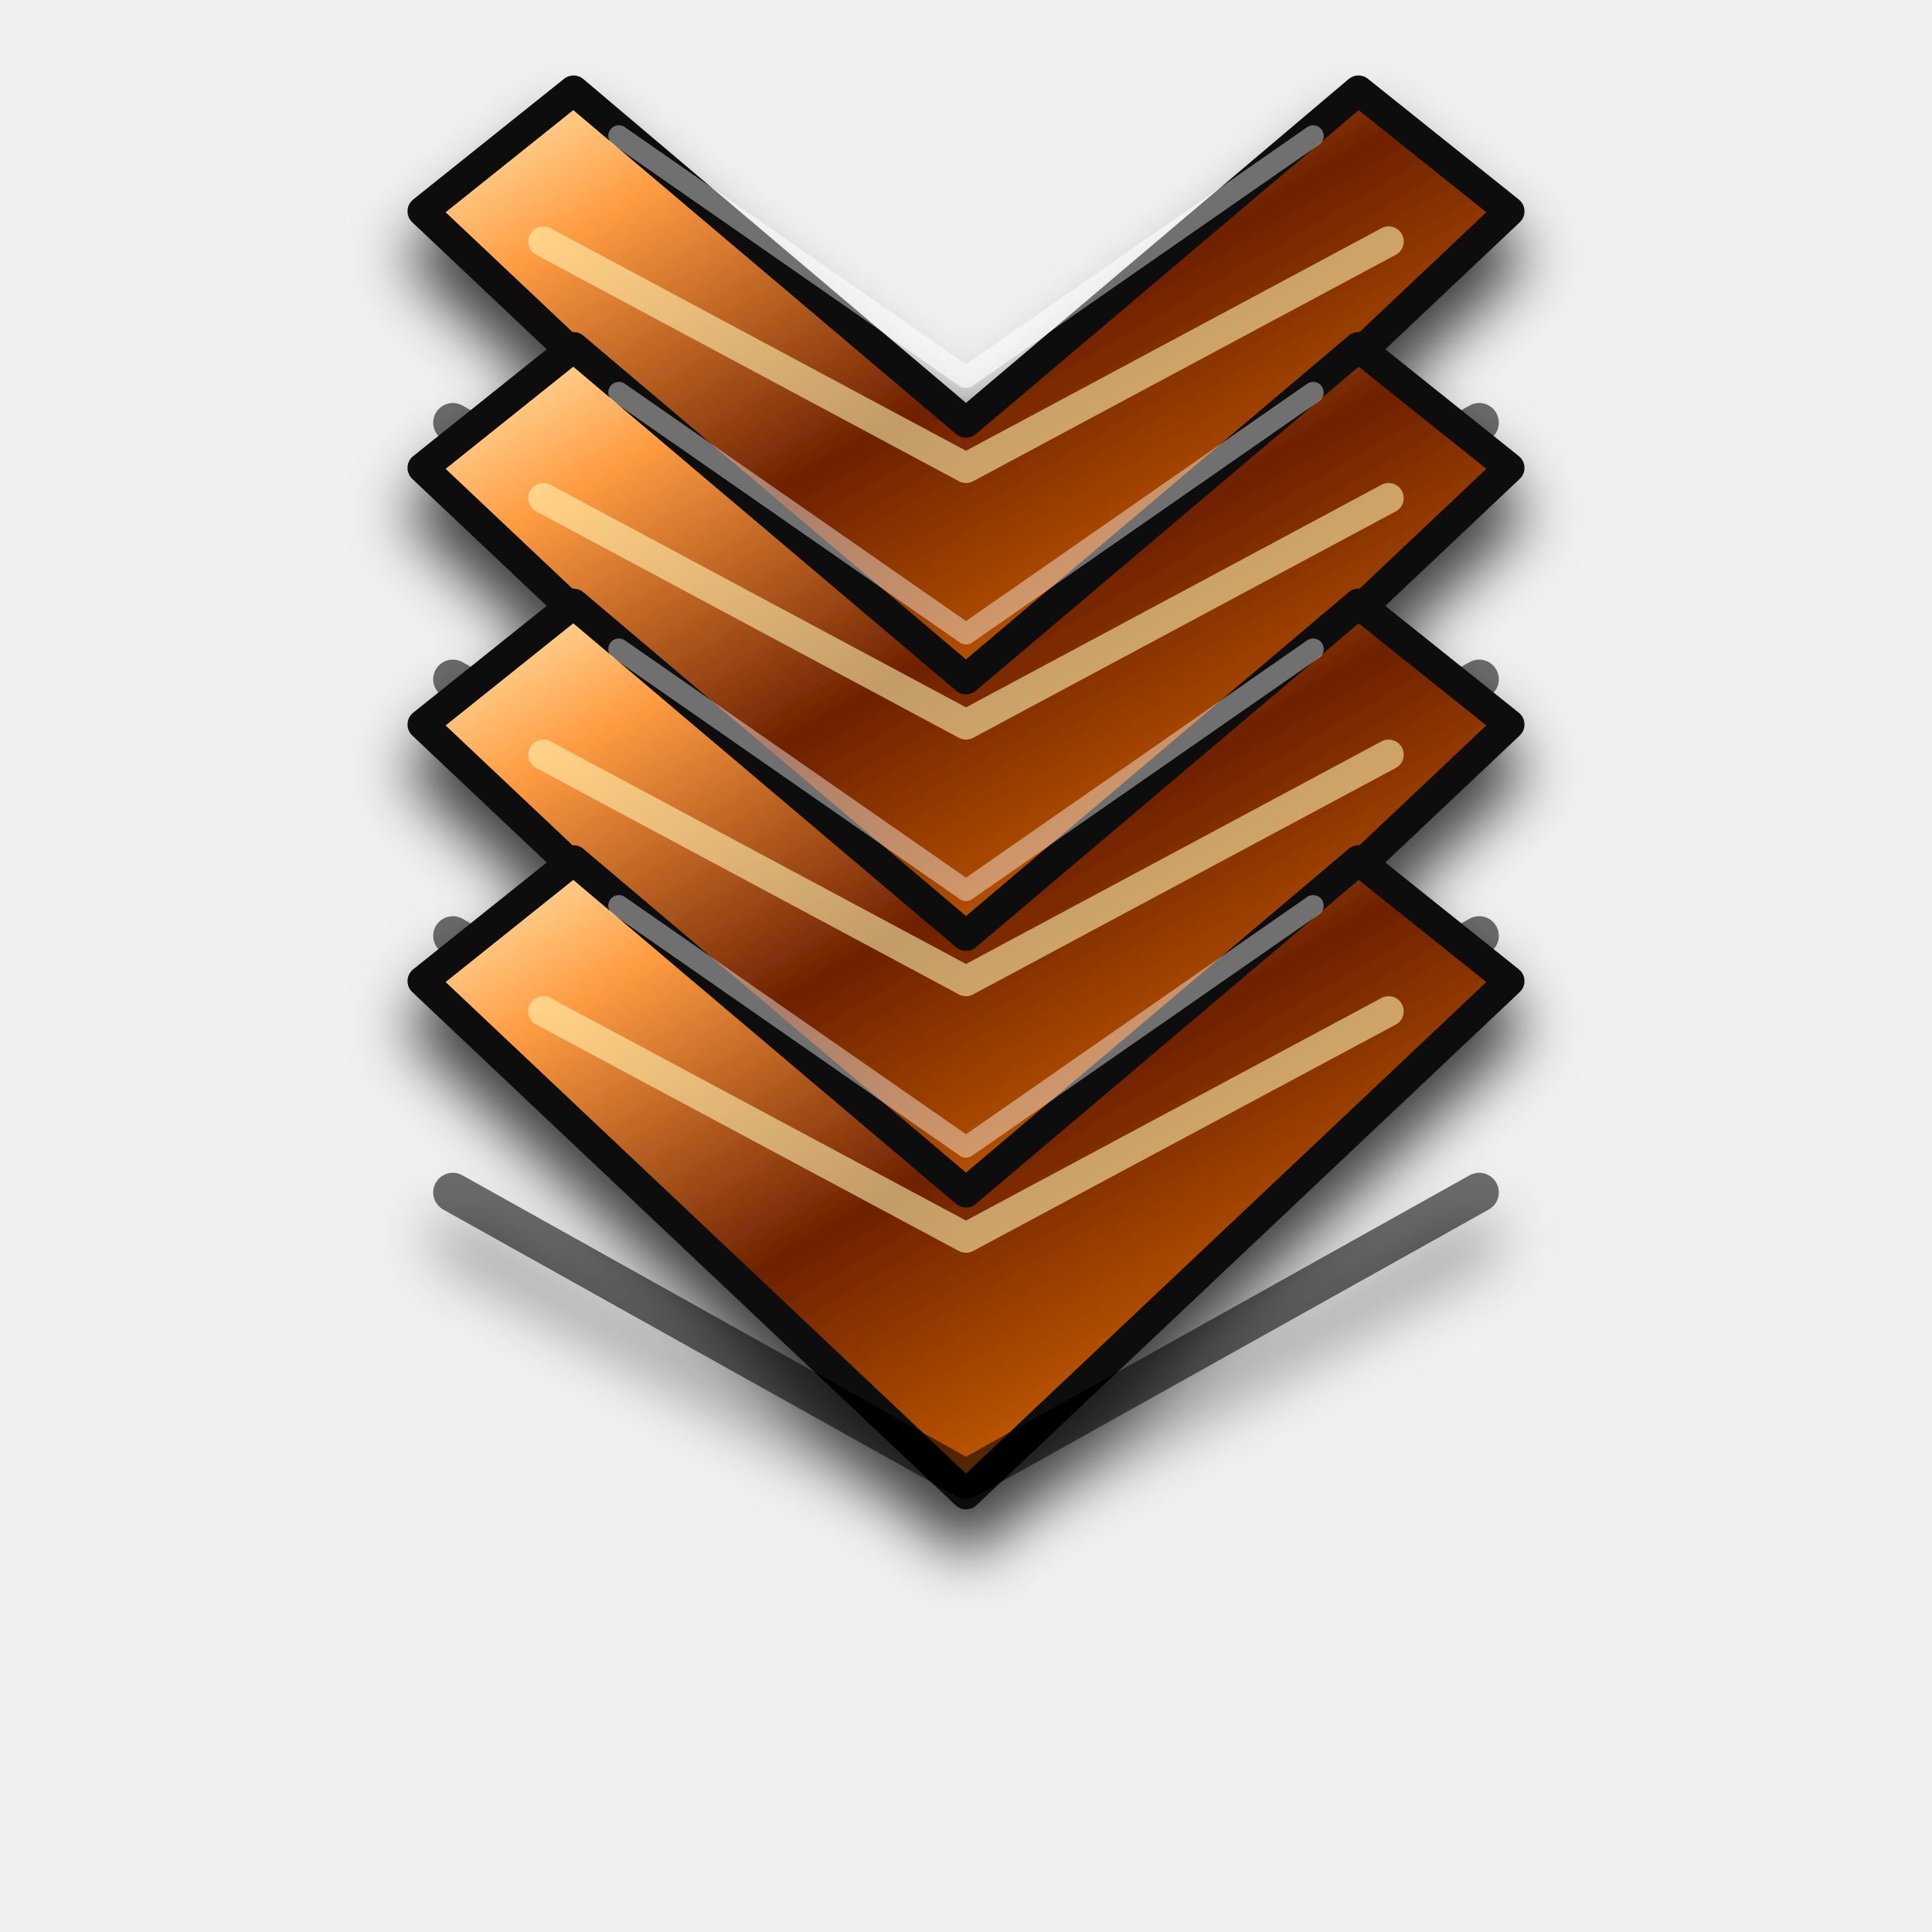
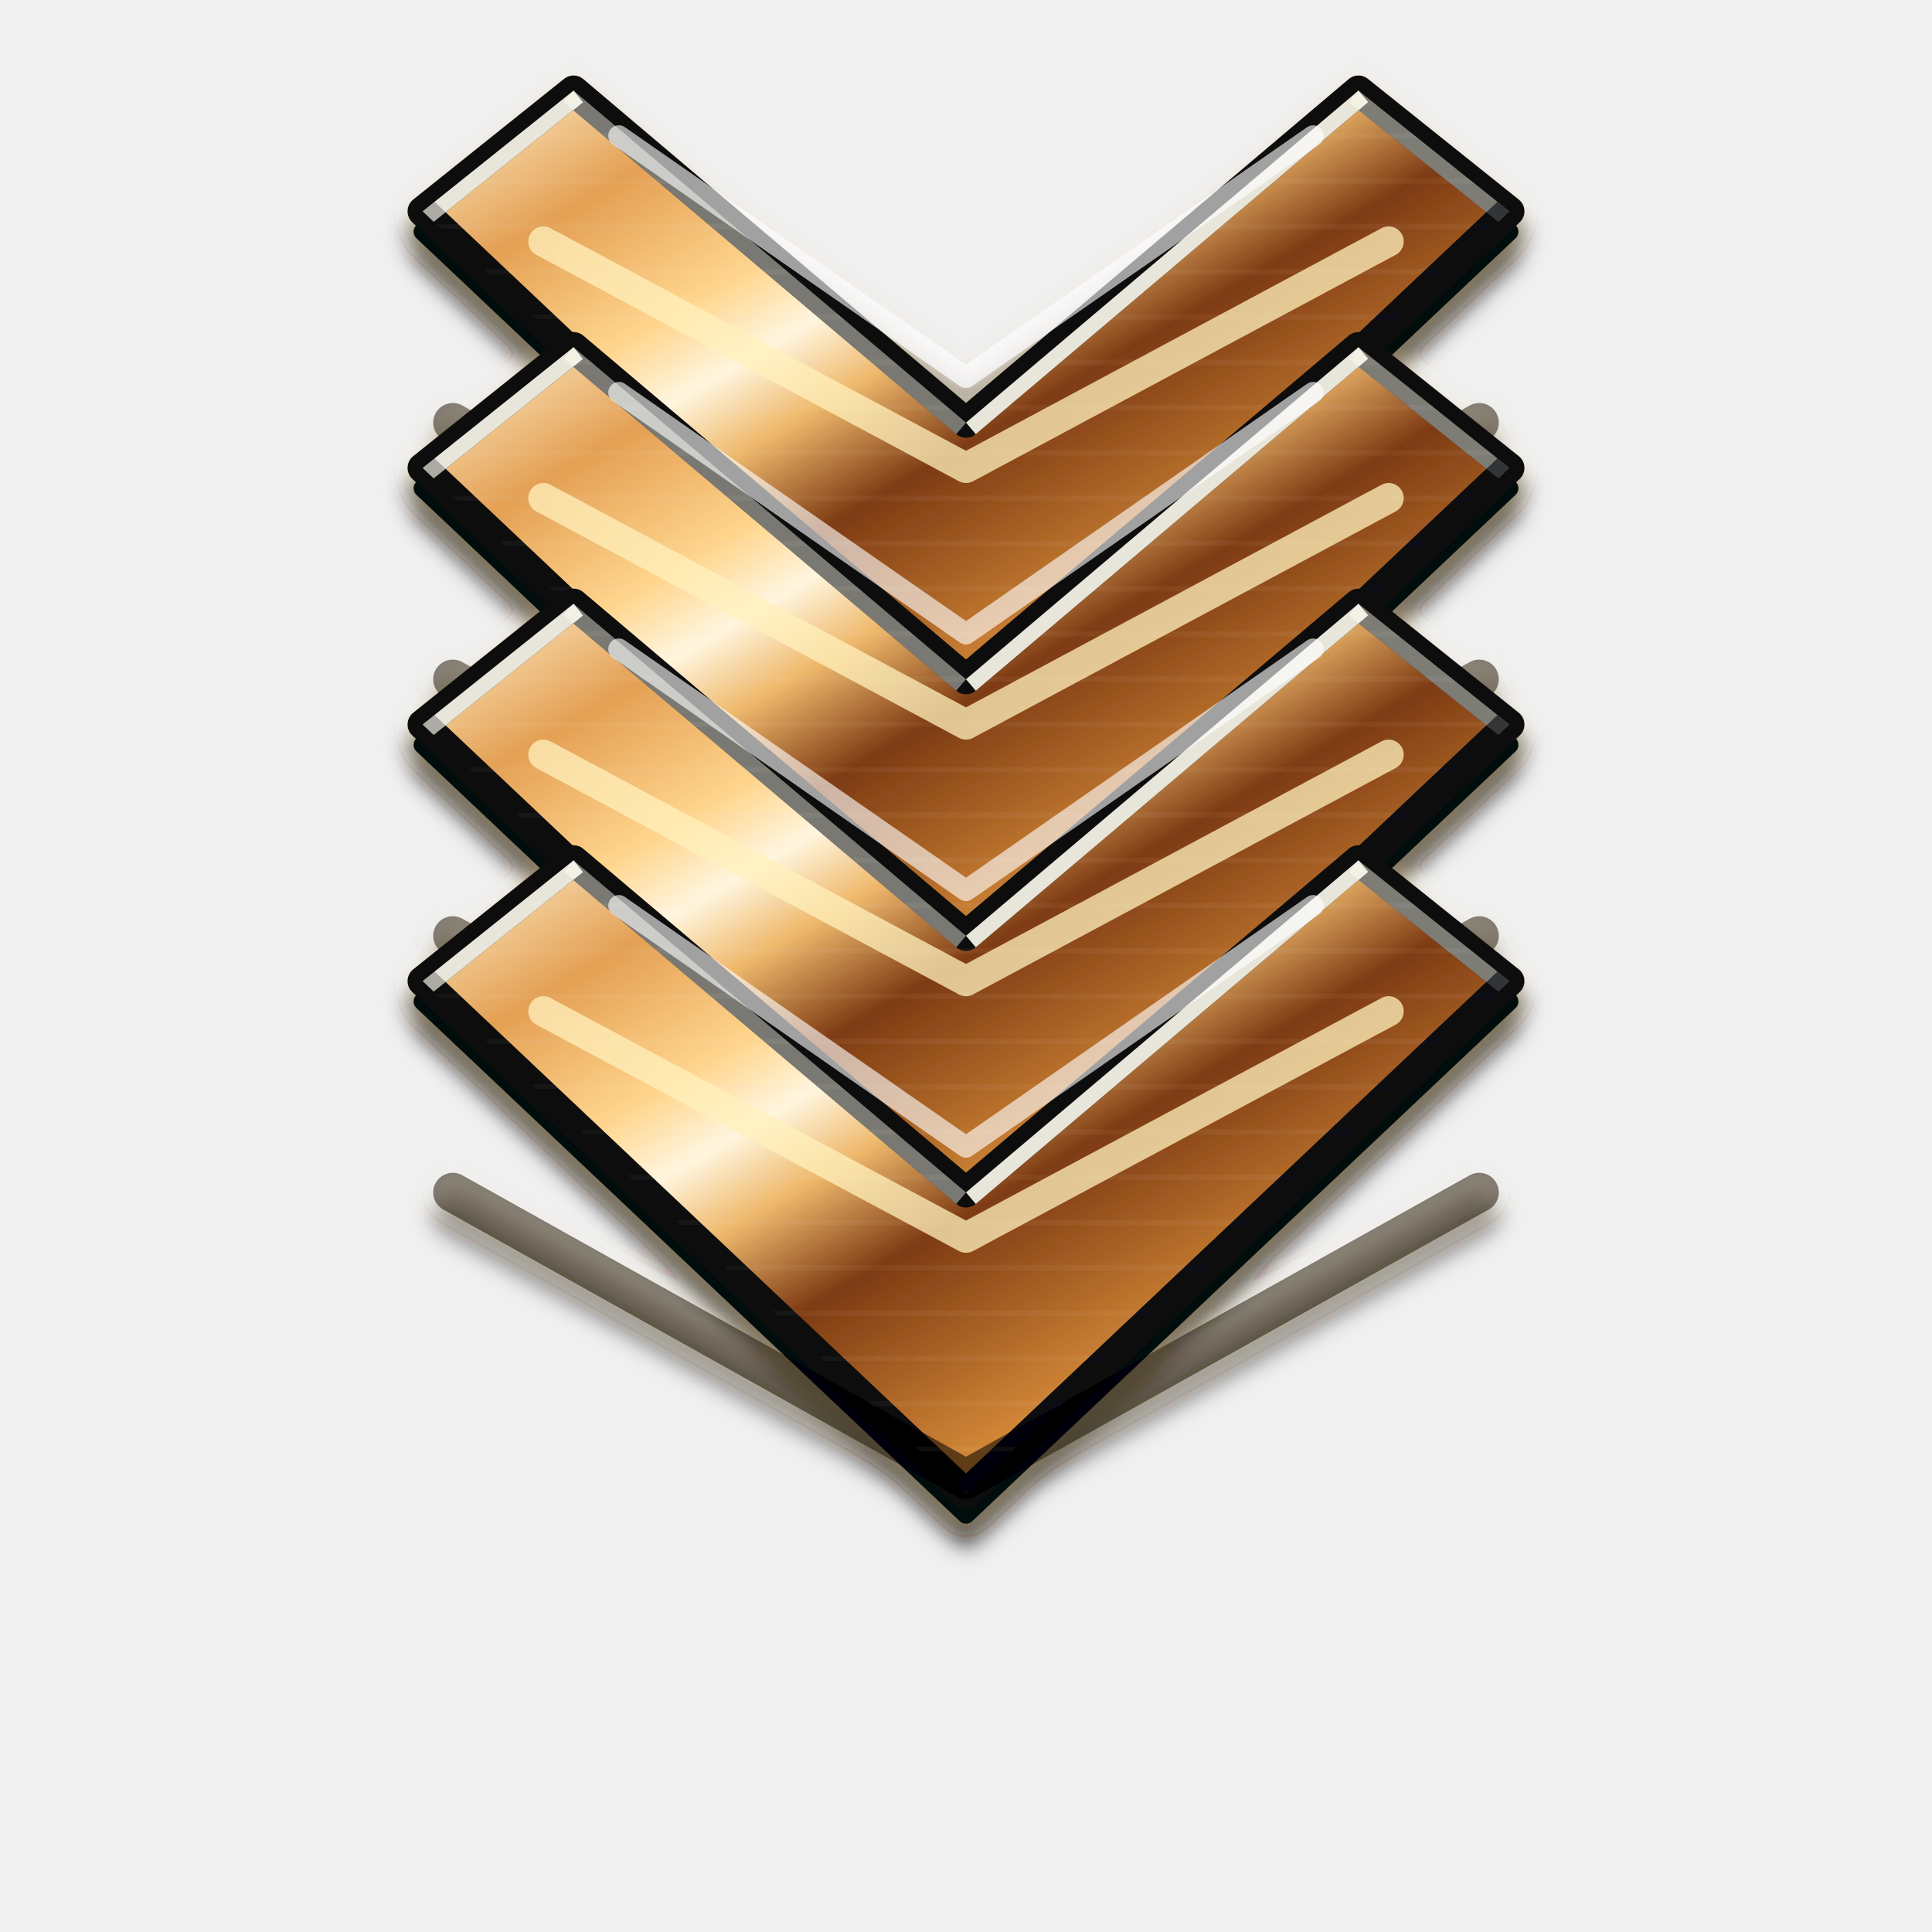
<svg xmlns="http://www.w3.org/2000/svg" width="128" height="128" viewBox="0 0 128 128">
  <defs>
    <linearGradient id="steel" x1="0" y1="0" x2="1" y2="1">
-       <stop offset="0%" stop-color="#f6f2e8" />
-       <stop offset="20%" stop-color="#8e8980" />
-       <stop offset="50%" stop-color="#1e211f" />
-       <stop offset="72%" stop-color="#b9b4a8" />
-       <stop offset="100%" stop-color="#3f3d39" />
+       <stop offset="0%" stop-color="#f5fdff" />
+       <stop offset="18%" stop-color="#9dbdd1" />
+       <stop offset="30%" stop-color="#e1f4ff" />
+       <stop offset="36%" stop-color="#ffffff" />
+       <stop offset="42%" stop-color="#c7e7f7" />
+       <stop offset="53%" stop-color="#3c536b" />
+       <stop offset="72%" stop-color="#bdd9ed" />
+       <stop offset="84%" stop-color="#f4fcff" />
+       <stop offset="100%" stop-color="#5c7d97" />
    </linearGradient>
    <linearGradient id="steel2" x1="0" y1="0" x2="0" y2="1">
      <stop offset="0%" stop-color="#ffffff" />
-       <stop offset="24%" stop-color="#bfc4c6" />
-       <stop offset="48%" stop-color="#383b3d" />
-       <stop offset="75%" stop-color="#8f9698" />
-       <stop offset="100%" stop-color="#0c0d0f" />
+       <stop offset="18%" stop-color="#b0cddd" />
+       <stop offset="31%" stop-color="#f2fdff" />
+       <stop offset="37%" stop-color="#ffffff" />
+       <stop offset="43%" stop-color="#c5e5f4" />
+       <stop offset="52%" stop-color="#425c73" />
+       <stop offset="72%" stop-color="#b9d4e8" />
+       <stop offset="84%" stop-color="#edfbff" />
+       <stop offset="100%" stop-color="#567990" />
    </linearGradient>
    <linearGradient id="darkMetal" x1="0" y1="0" x2="1" y2="1">
-       <stop offset="0%" stop-color="#343536" />
-       <stop offset="45%" stop-color="#070808" />
-       <stop offset="100%" stop-color="#5a5c5d" />
+       <stop offset="0%" stop-color="#536572" />
+       <stop offset="45%" stop-color="#142433" />
+       <stop offset="100%" stop-color="#7e94a6" />
    </linearGradient>
    <linearGradient id="blueCore" x1="0" y1="0" x2="1" y2="0">
-       <stop offset="0%" stop-color="#002cc8" />
-       <stop offset="28%" stop-color="#02b7ff" />
-       <stop offset="50%" stop-color="#d7ffff" />
-       <stop offset="72%" stop-color="#0095ff" />
-       <stop offset="100%" stop-color="#001da7" />
+       <stop offset="0%" stop-color="#0039ca" />
+       <stop offset="25%" stop-color="#00bfff" />
+       <stop offset="42%" stop-color="#62e6ff" />
+       <stop offset="49%" stop-color="#f4ffff" />
+       <stop offset="54%" stop-color="#baffff" />
+       <stop offset="72%" stop-color="#00a9ff" />
+       <stop offset="100%" stop-color="#00349b" />
    </linearGradient>
    <radialGradient id="blueGlow" cx="50%" cy="50%" r="50%">
      <stop offset="0%" stop-color="#cbffff" stop-opacity=".95" />
-       <stop offset="45%" stop-color="#00aaff" stop-opacity=".55" />
+       <stop offset="45%" stop-color="#00c4ff" stop-opacity=".72" />
      <stop offset="100%" stop-color="#003bff" stop-opacity="0" />
    </radialGradient>
    <linearGradient id="copper" x1="0" y1="0" x2="1" y2="1">
-       <stop offset="0%" stop-color="#fff2c0" />
-       <stop offset="18%" stop-color="#ff9c42" />
-       <stop offset="48%" stop-color="#6e2100" />
-       <stop offset="76%" stop-color="#c45b00" />
-       <stop offset="100%" stop-color="#ffd16a" />
+       <stop offset="0%" stop-color="#fff4d2" />
+       <stop offset="16%" stop-color="#e4a054" />
+       <stop offset="29%" stop-color="#ffd58d" />
+       <stop offset="36%" stop-color="#fff6df" />
+       <stop offset="43%" stop-color="#efb96d" />
+       <stop offset="53%" stop-color="#7e3b13" />
+       <stop offset="73%" stop-color="#d58a38" />
+       <stop offset="85%" stop-color="#ffd17f" />
+       <stop offset="100%" stop-color="#985221" />
    </linearGradient>
    <linearGradient id="gold" x1="0" y1="0" x2="1" y2="1">
-       <stop offset="0%" stop-color="#fff7af" />
-       <stop offset="20%" stop-color="#ffbd20" />
-       <stop offset="44%" stop-color="#7a3d00" />
-       <stop offset="70%" stop-color="#e98a00" />
-       <stop offset="100%" stop-color="#fff06a" />
+       <stop offset="0%" stop-color="#fffbd4" />
+       <stop offset="16%" stop-color="#e9b83d" />
+       <stop offset="29%" stop-color="#f9d96c" />
+       <stop offset="36%" stop-color="#fffef0" />
+       <stop offset="43%" stop-color="#ffed95" />
+       <stop offset="53%" stop-color="#9d6916" />
+       <stop offset="71%" stop-color="#e7b632" />
+       <stop offset="84%" stop-color="#fff6b6" />
+       <stop offset="100%" stop-color="#ac791b" />
    </linearGradient>
    <linearGradient id="redGem" x1="0" y1="0" x2="0" y2="1">
-       <stop offset="0%" stop-color="#ff6b25" />
-       <stop offset="45%" stop-color="#a5120b" />
-       <stop offset="100%" stop-color="#430007" />
+       <stop offset="0%" stop-color="#ff9a7c" />
+       <stop offset="26%" stop-color="#e14b43" />
+       <stop offset="42%" stop-color="#ffbe9c" />
+       <stop offset="52%" stop-color="#b22530" />
+       <stop offset="76%" stop-color="#731825" />
+       <stop offset="100%" stop-color="#421020" />
    </linearGradient>
    <filter id="shadow" x="-30%" y="-30%" width="160%" height="160%">
-       <feDropShadow dx="0" dy="3" stdDeviation="2" flood-color="#000000" flood-opacity=".75" />
+       <feDropShadow dx="0" dy="1.5" stdDeviation="0.7" flood-color="#000000" flood-opacity=".75" />
    </filter>
    <filter id="glow" x="-70%" y="-70%" width="240%" height="240%">
-       <feGaussianBlur stdDeviation="3.2" result="blur" />
+       <feGaussianBlur stdDeviation="1.6" result="blur" />
      <feMerge>
        <feMergeNode in="blur" />
        <feMergeNode in="SourceGraphic" />
      </feMerge>
    </filter>
+     <filter id="metalAura" x="-15%" y="-15%" width="130%" height="130%">
+       <feDropShadow dx="0" dy="0" stdDeviation=".65" flood-color="#ffd28a" flood-opacity="0.14" />
+     </filter>
  </defs>
  <g filter="url(#shadow)">
-     <polygon points="28.0,14.0 38.0,6.0 64.0,28.0 90.0,6.0 100.0,14.0 64.0,48.0" fill="url(#copper)" stroke="#090807" stroke-width="2.0" stroke-linejoin="round" />
-     <path d="M 36.0 16.0 L 64.0 31.0 L 92.0 16.0" fill="none" stroke="#fff4b4" stroke-width="2.0" stroke-linejoin="round" stroke-linecap="round" opacity=".58" />
-     <path d="M 30.0 28.0 L 64.0 47.0 L 98.0 28.0" fill="none" stroke="#000000" stroke-width="2.6" stroke-linejoin="round" stroke-linecap="round" opacity=".55" />
-     <path d="M 41.0 9.0 L 64.0 25.0 L 87.0 9.0" fill="none" stroke="#ffffff" stroke-width="1.4" stroke-linejoin="round" stroke-linecap="round" opacity=".42" />
-     <polygon points="28.0,31.0 38.0,23.0 64.0,45.0 90.0,23.0 100.0,31.0 64.0,65.0" fill="url(#copper)" stroke="#090807" stroke-width="2.0" stroke-linejoin="round" />
-     <path d="M 36.0 33.0 L 64.0 48.0 L 92.0 33.0" fill="none" stroke="#fff4b4" stroke-width="2.0" stroke-linejoin="round" stroke-linecap="round" opacity=".58" />
-     <path d="M 30.0 45.0 L 64.0 64.0 L 98.0 45.0" fill="none" stroke="#000000" stroke-width="2.6" stroke-linejoin="round" stroke-linecap="round" opacity=".55" />
-     <path d="M 41.0 26.0 L 64.0 42.0 L 87.0 26.0" fill="none" stroke="#ffffff" stroke-width="1.4" stroke-linejoin="round" stroke-linecap="round" opacity=".42" />
-     <polygon points="28.0,48.0 38.0,40.0 64.0,62.0 90.0,40.0 100.0,48.0 64.0,82.0" fill="url(#copper)" stroke="#090807" stroke-width="2.0" stroke-linejoin="round" />
-     <path d="M 36.0 50.0 L 64.0 65.0 L 92.0 50.0" fill="none" stroke="#fff4b4" stroke-width="2.0" stroke-linejoin="round" stroke-linecap="round" opacity=".58" />
-     <path d="M 30.0 62.0 L 64.0 81.0 L 98.0 62.0" fill="none" stroke="#000000" stroke-width="2.6" stroke-linejoin="round" stroke-linecap="round" opacity=".55" />
-     <path d="M 41.0 43.0 L 64.0 59.0 L 87.0 43.0" fill="none" stroke="#ffffff" stroke-width="1.4" stroke-linejoin="round" stroke-linecap="round" opacity=".42" />
-     <polygon points="28.0,65.0 38.0,57.0 64.0,79.0 90.0,57.0 100.0,65.0 64.0,99.0" fill="url(#copper)" stroke="#090807" stroke-width="2.0" stroke-linejoin="round" />
-     <path d="M 36.0 67.0 L 64.0 82.0 L 92.0 67.0" fill="none" stroke="#fff4b4" stroke-width="2.0" stroke-linejoin="round" stroke-linecap="round" opacity=".58" />
-     <path d="M 30.0 79.0 L 64.0 98.0 L 98.0 79.0" fill="none" stroke="#000000" stroke-width="2.6" stroke-linejoin="round" stroke-linecap="round" opacity=".55" />
-     <path d="M 41.0 60.0 L 64.0 76.0 L 87.0 60.0" fill="none" stroke="#ffffff" stroke-width="1.4" stroke-linejoin="round" stroke-linecap="round" opacity=".42" />
+     <g filter="url(#metalAura)">
+       <polygon points="28.0,14.0 38.0,6.0 64.0,28.0 90.0,6.0 100.0,14.0 64.0,48.0" fill="#26323e" stroke="#020810" stroke-width="1.2" stroke-linejoin="round" transform="translate(0 1.35)" />
+       <polygon points="28.0,14.0 38.0,6.0 64.0,28.0 90.0,6.0 100.0,14.0 64.0,48.0" fill="url(#copper)" stroke="#090807" stroke-width="2.0" stroke-linejoin="round" />
+       <clipPath id="bevel-1">
+         <polygon points="28.0,14.0 38.0,6.0 64.0,28.0 90.0,6.0 100.0,14.0 64.0,48.0" />
+       </clipPath>
+       <g clip-path="url(#bevel-1)">
+         <path d="M0 0 H128 M0 3 H128 M0 6 H128 M0 9 H128 M0 12 H128 M0 15 H128 M0 18 H128 M0 21 H128 M0 24 H128 M0 27 H128 M0 30 H128 M0 33 H128 M0 36 H128 M0 39 H128 M0 42 H128 M0 45 H128 M0 48 H128 M0 51 H128 M0 54 H128 M0 57 H128 M0 60 H128 M0 63 H128 M0 66 H128 M0 69 H128 M0 72 H128 M0 75 H128 M0 78 H128 M0 81 H128 M0 84 H128 M0 87 H128 M0 90 H128 M0 93 H128 M0 96 H128 M0 99 H128 M0 102 H128 M0 105 H128 M0 108 H128 M0 111 H128 M0 114 H128 M0 117 H128 M0 120 H128 M0 123 H128 M0 126 H128" fill="none" stroke="#f2e7cd" stroke-opacity=".055" stroke-width=".35" />
+         <path d="M28.0 14.0 L38.0 6.0" fill="none" stroke="#fffdf0" stroke-opacity="0.903" stroke-width="2.0" />
+         <path d="M38.0 6.0 L64.0 28.0" fill="none" stroke="#fffdf0" stroke-opacity="0.457" stroke-width="2.0" />
+         <path d="M64.0 28.0 L90.0 6.0" fill="none" stroke="#fffdf0" stroke-opacity="0.904" stroke-width="2.0" />
+         <path d="M90.0 6.0 L100.0 14.0" fill="none" stroke="#fffdf0" stroke-opacity="0.471" stroke-width="2.0" />
+         <path d="M100.0 14.0 L64.0 48.0" fill="none" stroke="#0c1017" stroke-opacity="0.660" stroke-width="2.0" />
+         <path d="M64.0 48.0 L28.0 14.0" fill="none" stroke="#0c1017" stroke-opacity="0.271" stroke-width="2.0" />
+       </g>
+       <path d="M 36.0 16.0 L 64.0 31.0 L 92.0 16.0" fill="none" stroke="#fff1bc" stroke-width="2.0" stroke-linejoin="round" stroke-linecap="round" opacity=".76" />
+       <path d="M 30.0 28.0 L 64.0 47.0 L 98.0 28.0" fill="none" stroke="#000000" stroke-width="2.6" stroke-linejoin="round" stroke-linecap="round" opacity=".55" />
+       <path d="M 41.0 9.0 L 64.0 25.0 L 87.0 9.0" fill="none" stroke="#ffffff" stroke-width="1.4" stroke-linejoin="round" stroke-linecap="round" opacity=".62" />
+       <polygon points="28.0,31.0 38.0,23.0 64.0,45.0 90.0,23.0 100.0,31.0 64.0,65.0" fill="#26323e" stroke="#020810" stroke-width="1.2" stroke-linejoin="round" transform="translate(0 1.35)" />
+       <polygon points="28.0,31.0 38.0,23.0 64.0,45.0 90.0,23.0 100.0,31.0 64.0,65.0" fill="url(#copper)" stroke="#090807" stroke-width="2.0" stroke-linejoin="round" />
+       <clipPath id="bevel-2">
+         <polygon points="28.0,31.0 38.0,23.0 64.0,45.0 90.0,23.0 100.0,31.0 64.0,65.0" />
+       </clipPath>
+       <g clip-path="url(#bevel-2)">
+         <path d="M0 0 H128 M0 3 H128 M0 6 H128 M0 9 H128 M0 12 H128 M0 15 H128 M0 18 H128 M0 21 H128 M0 24 H128 M0 27 H128 M0 30 H128 M0 33 H128 M0 36 H128 M0 39 H128 M0 42 H128 M0 45 H128 M0 48 H128 M0 51 H128 M0 54 H128 M0 57 H128 M0 60 H128 M0 63 H128 M0 66 H128 M0 69 H128 M0 72 H128 M0 75 H128 M0 78 H128 M0 81 H128 M0 84 H128 M0 87 H128 M0 90 H128 M0 93 H128 M0 96 H128 M0 99 H128 M0 102 H128 M0 105 H128 M0 108 H128 M0 111 H128 M0 114 H128 M0 117 H128 M0 120 H128 M0 123 H128 M0 126 H128" fill="none" stroke="#f2e7cd" stroke-opacity=".055" stroke-width=".35" />
+         <path d="M28.0 31.0 L38.0 23.0" fill="none" stroke="#fffdf0" stroke-opacity="0.903" stroke-width="2.0" />
+         <path d="M38.0 23.0 L64.0 45.0" fill="none" stroke="#fffdf0" stroke-opacity="0.457" stroke-width="2.0" />
+         <path d="M64.0 45.0 L90.0 23.0" fill="none" stroke="#fffdf0" stroke-opacity="0.904" stroke-width="2.0" />
+         <path d="M90.0 23.0 L100.0 31.0" fill="none" stroke="#fffdf0" stroke-opacity="0.471" stroke-width="2.0" />
+         <path d="M100.0 31.0 L64.0 65.0" fill="none" stroke="#0c1017" stroke-opacity="0.660" stroke-width="2.0" />
+         <path d="M64.0 65.0 L28.0 31.0" fill="none" stroke="#0c1017" stroke-opacity="0.271" stroke-width="2.0" />
+       </g>
+       <path d="M 36.0 33.0 L 64.0 48.0 L 92.0 33.0" fill="none" stroke="#fff1bc" stroke-width="2.0" stroke-linejoin="round" stroke-linecap="round" opacity=".76" />
+       <path d="M 30.0 45.0 L 64.0 64.0 L 98.0 45.0" fill="none" stroke="#000000" stroke-width="2.6" stroke-linejoin="round" stroke-linecap="round" opacity=".55" />
+       <path d="M 41.0 26.0 L 64.0 42.0 L 87.0 26.0" fill="none" stroke="#ffffff" stroke-width="1.4" stroke-linejoin="round" stroke-linecap="round" opacity=".62" />
+       <polygon points="28.0,48.0 38.0,40.0 64.0,62.0 90.0,40.0 100.0,48.0 64.0,82.0" fill="#26323e" stroke="#020810" stroke-width="1.2" stroke-linejoin="round" transform="translate(0 1.35)" />
+       <polygon points="28.0,48.0 38.0,40.0 64.0,62.0 90.0,40.0 100.0,48.0 64.0,82.0" fill="url(#copper)" stroke="#090807" stroke-width="2.0" stroke-linejoin="round" />
+       <clipPath id="bevel-3">
+         <polygon points="28.0,48.0 38.0,40.0 64.0,62.0 90.0,40.0 100.0,48.0 64.0,82.0" />
+       </clipPath>
+       <g clip-path="url(#bevel-3)">
+         <path d="M0 0 H128 M0 3 H128 M0 6 H128 M0 9 H128 M0 12 H128 M0 15 H128 M0 18 H128 M0 21 H128 M0 24 H128 M0 27 H128 M0 30 H128 M0 33 H128 M0 36 H128 M0 39 H128 M0 42 H128 M0 45 H128 M0 48 H128 M0 51 H128 M0 54 H128 M0 57 H128 M0 60 H128 M0 63 H128 M0 66 H128 M0 69 H128 M0 72 H128 M0 75 H128 M0 78 H128 M0 81 H128 M0 84 H128 M0 87 H128 M0 90 H128 M0 93 H128 M0 96 H128 M0 99 H128 M0 102 H128 M0 105 H128 M0 108 H128 M0 111 H128 M0 114 H128 M0 117 H128 M0 120 H128 M0 123 H128 M0 126 H128" fill="none" stroke="#f2e7cd" stroke-opacity=".055" stroke-width=".35" />
+         <path d="M28.0 48.0 L38.0 40.0" fill="none" stroke="#fffdf0" stroke-opacity="0.903" stroke-width="2.0" />
+         <path d="M38.0 40.0 L64.0 62.0" fill="none" stroke="#fffdf0" stroke-opacity="0.457" stroke-width="2.0" />
+         <path d="M64.0 62.0 L90.0 40.0" fill="none" stroke="#fffdf0" stroke-opacity="0.904" stroke-width="2.0" />
+         <path d="M90.0 40.0 L100.0 48.0" fill="none" stroke="#fffdf0" stroke-opacity="0.471" stroke-width="2.0" />
+         <path d="M100.0 48.0 L64.0 82.0" fill="none" stroke="#0c1017" stroke-opacity="0.660" stroke-width="2.0" />
+         <path d="M64.0 82.0 L28.0 48.0" fill="none" stroke="#0c1017" stroke-opacity="0.271" stroke-width="2.0" />
+       </g>
+       <path d="M 36.0 50.0 L 64.0 65.0 L 92.0 50.0" fill="none" stroke="#fff1bc" stroke-width="2.0" stroke-linejoin="round" stroke-linecap="round" opacity=".76" />
+       <path d="M 30.0 62.0 L 64.0 81.0 L 98.0 62.0" fill="none" stroke="#000000" stroke-width="2.6" stroke-linejoin="round" stroke-linecap="round" opacity=".55" />
+       <path d="M 41.0 43.0 L 64.0 59.0 L 87.0 43.0" fill="none" stroke="#ffffff" stroke-width="1.4" stroke-linejoin="round" stroke-linecap="round" opacity=".62" />
+       <polygon points="28.0,65.0 38.0,57.0 64.0,79.0 90.0,57.0 100.0,65.0 64.0,99.0" fill="#26323e" stroke="#020810" stroke-width="1.2" stroke-linejoin="round" transform="translate(0 1.35)" />
+       <polygon points="28.0,65.0 38.0,57.0 64.0,79.0 90.0,57.0 100.0,65.0 64.0,99.0" fill="url(#copper)" stroke="#090807" stroke-width="2.0" stroke-linejoin="round" />
+       <clipPath id="bevel-4">
+         <polygon points="28.0,65.0 38.0,57.0 64.0,79.0 90.0,57.0 100.0,65.0 64.0,99.0" />
+       </clipPath>
+       <g clip-path="url(#bevel-4)">
+         <path d="M0 0 H128 M0 3 H128 M0 6 H128 M0 9 H128 M0 12 H128 M0 15 H128 M0 18 H128 M0 21 H128 M0 24 H128 M0 27 H128 M0 30 H128 M0 33 H128 M0 36 H128 M0 39 H128 M0 42 H128 M0 45 H128 M0 48 H128 M0 51 H128 M0 54 H128 M0 57 H128 M0 60 H128 M0 63 H128 M0 66 H128 M0 69 H128 M0 72 H128 M0 75 H128 M0 78 H128 M0 81 H128 M0 84 H128 M0 87 H128 M0 90 H128 M0 93 H128 M0 96 H128 M0 99 H128 M0 102 H128 M0 105 H128 M0 108 H128 M0 111 H128 M0 114 H128 M0 117 H128 M0 120 H128 M0 123 H128 M0 126 H128" fill="none" stroke="#f2e7cd" stroke-opacity=".055" stroke-width=".35" />
+         <path d="M28.0 65.0 L38.0 57.0" fill="none" stroke="#fffdf0" stroke-opacity="0.903" stroke-width="2.0" />
+         <path d="M38.0 57.0 L64.0 79.0" fill="none" stroke="#fffdf0" stroke-opacity="0.457" stroke-width="2.0" />
+         <path d="M64.0 79.0 L90.0 57.0" fill="none" stroke="#fffdf0" stroke-opacity="0.904" stroke-width="2.0" />
+         <path d="M90.0 57.0 L100.0 65.0" fill="none" stroke="#fffdf0" stroke-opacity="0.471" stroke-width="2.0" />
+         <path d="M100.0 65.0 L64.0 99.0" fill="none" stroke="#0c1017" stroke-opacity="0.660" stroke-width="2.0" />
+         <path d="M64.0 99.0 L28.0 65.0" fill="none" stroke="#0c1017" stroke-opacity="0.271" stroke-width="2.0" />
+       </g>
+       <path d="M 36.0 67.0 L 64.0 82.0 L 92.0 67.0" fill="none" stroke="#fff1bc" stroke-width="2.0" stroke-linejoin="round" stroke-linecap="round" opacity=".76" />
+       <path d="M 30.0 79.0 L 64.0 98.0 L 98.0 79.0" fill="none" stroke="#000000" stroke-width="2.6" stroke-linejoin="round" stroke-linecap="round" opacity=".55" />
+       <path d="M 41.0 60.0 L 64.0 76.0 L 87.0 60.0" fill="none" stroke="#ffffff" stroke-width="1.4" stroke-linejoin="round" stroke-linecap="round" opacity=".62" />
+     </g>
  </g>
</svg>
